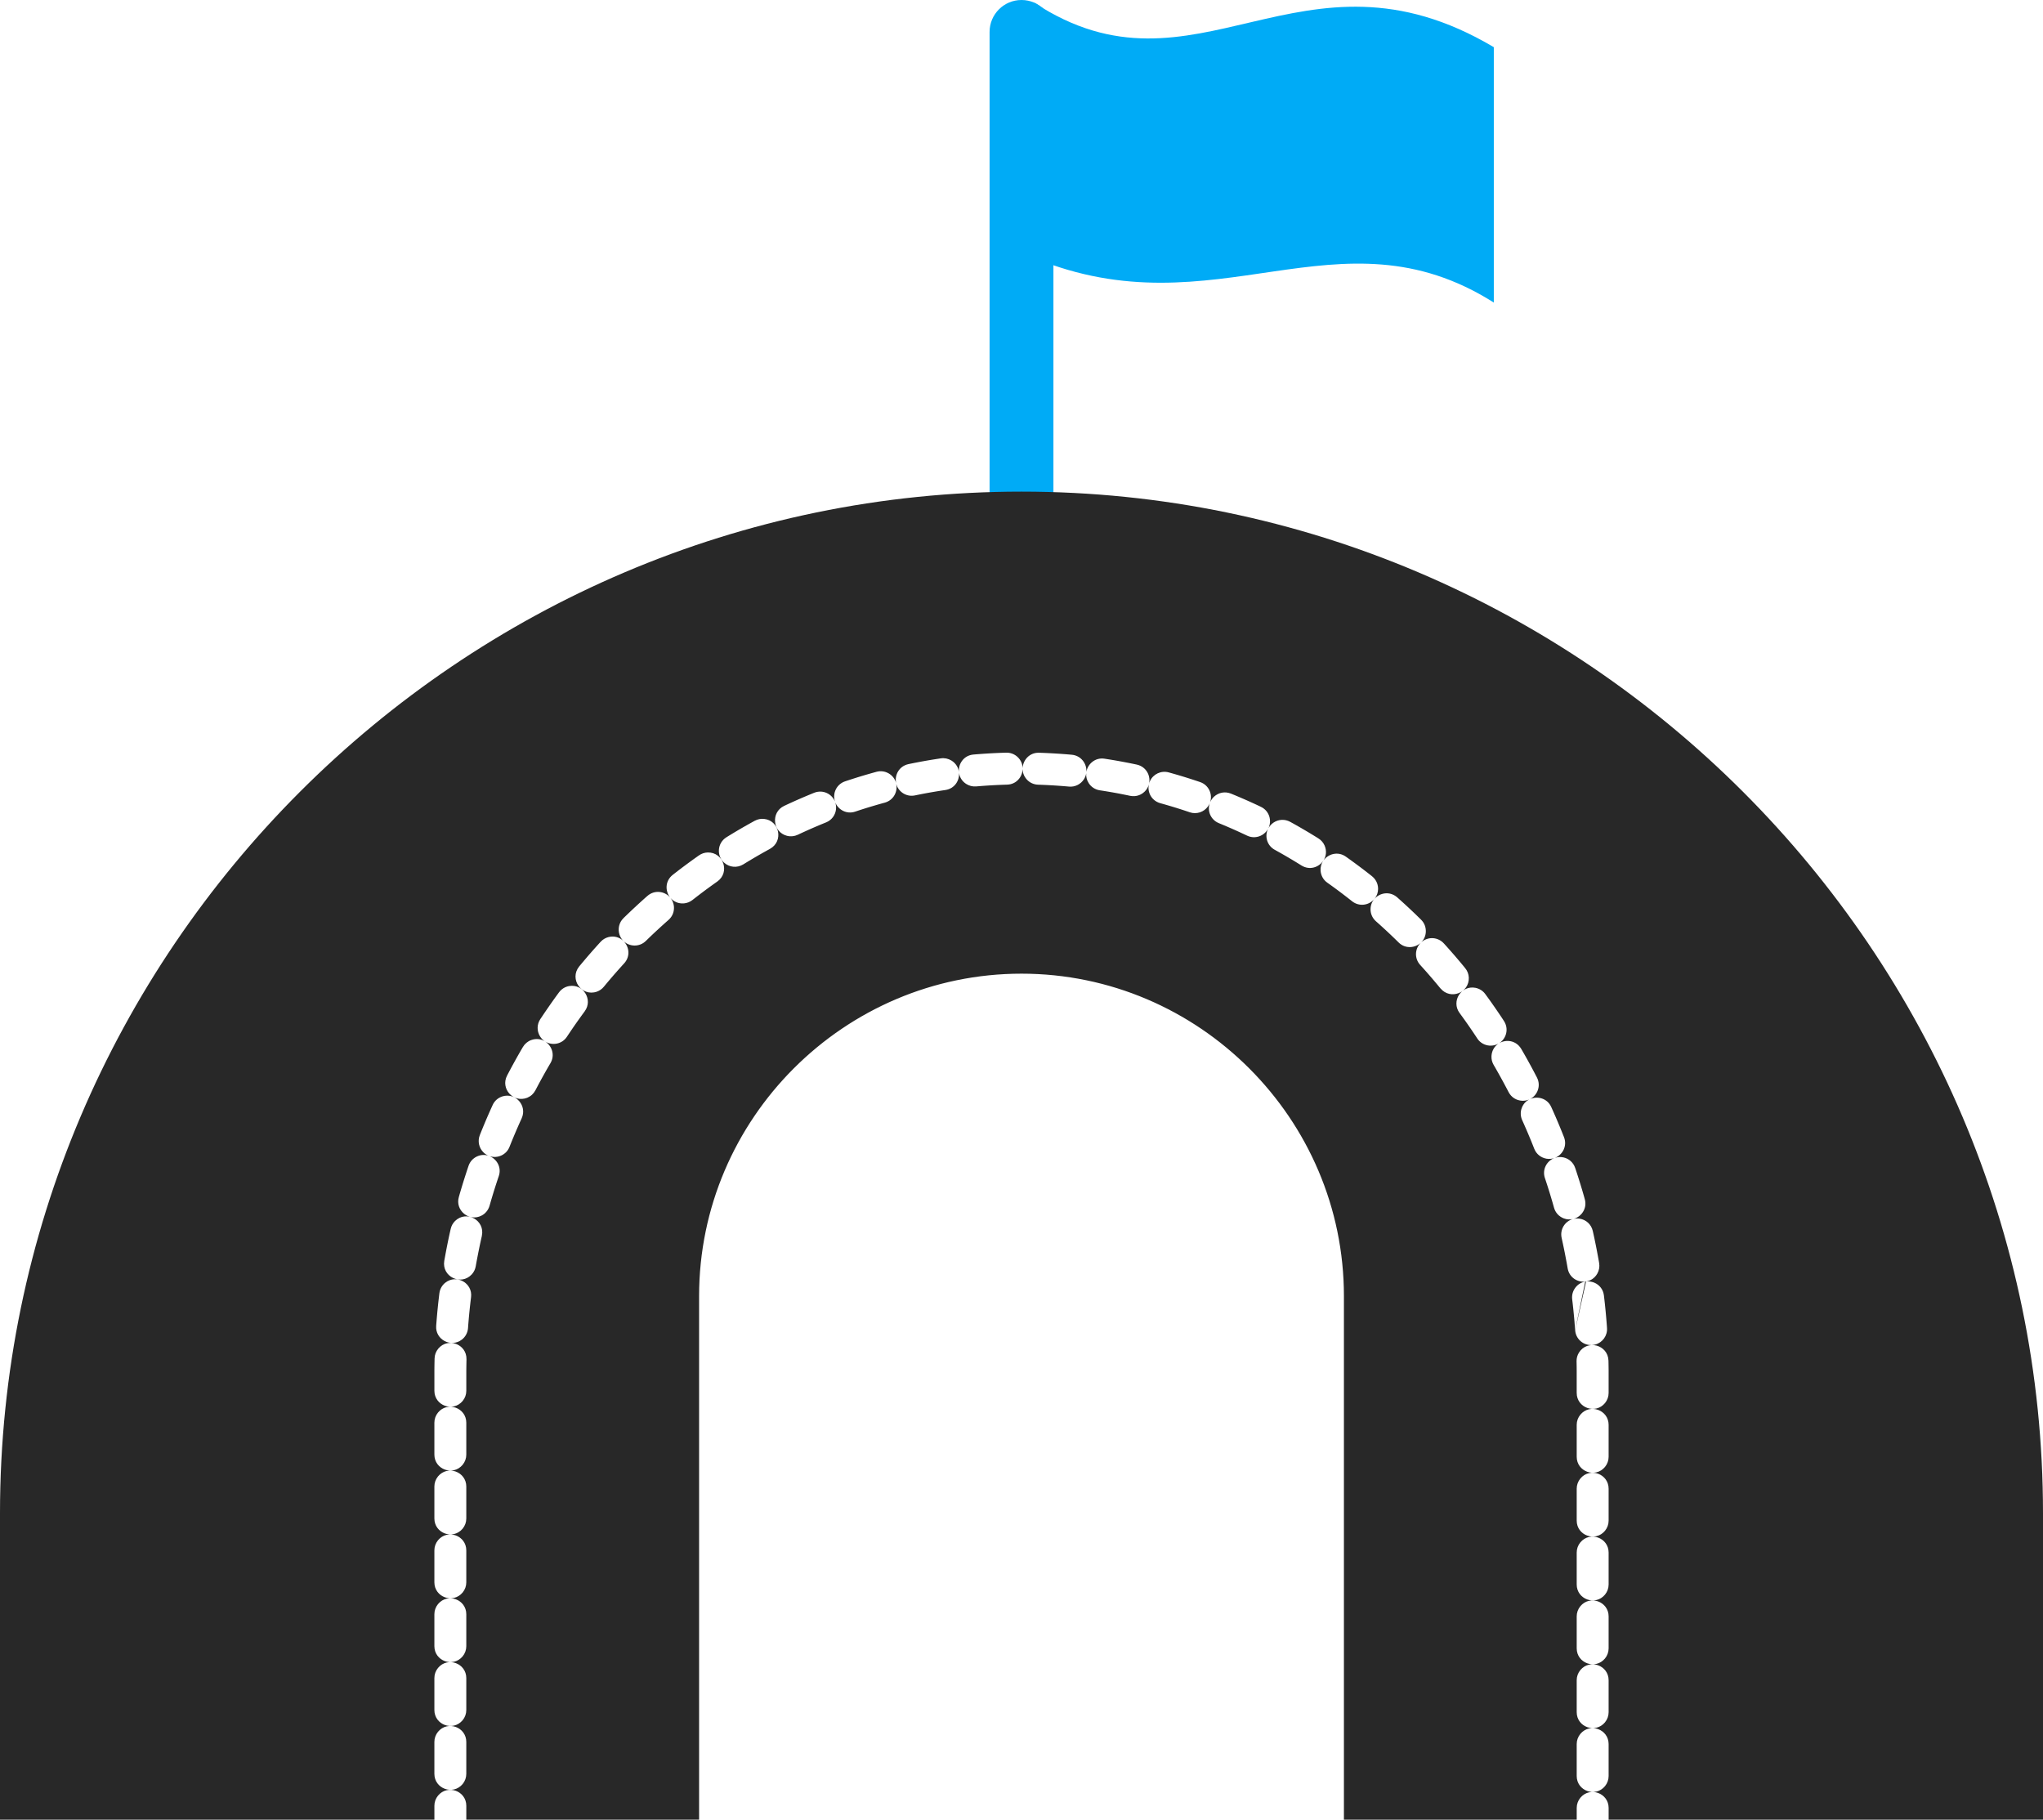
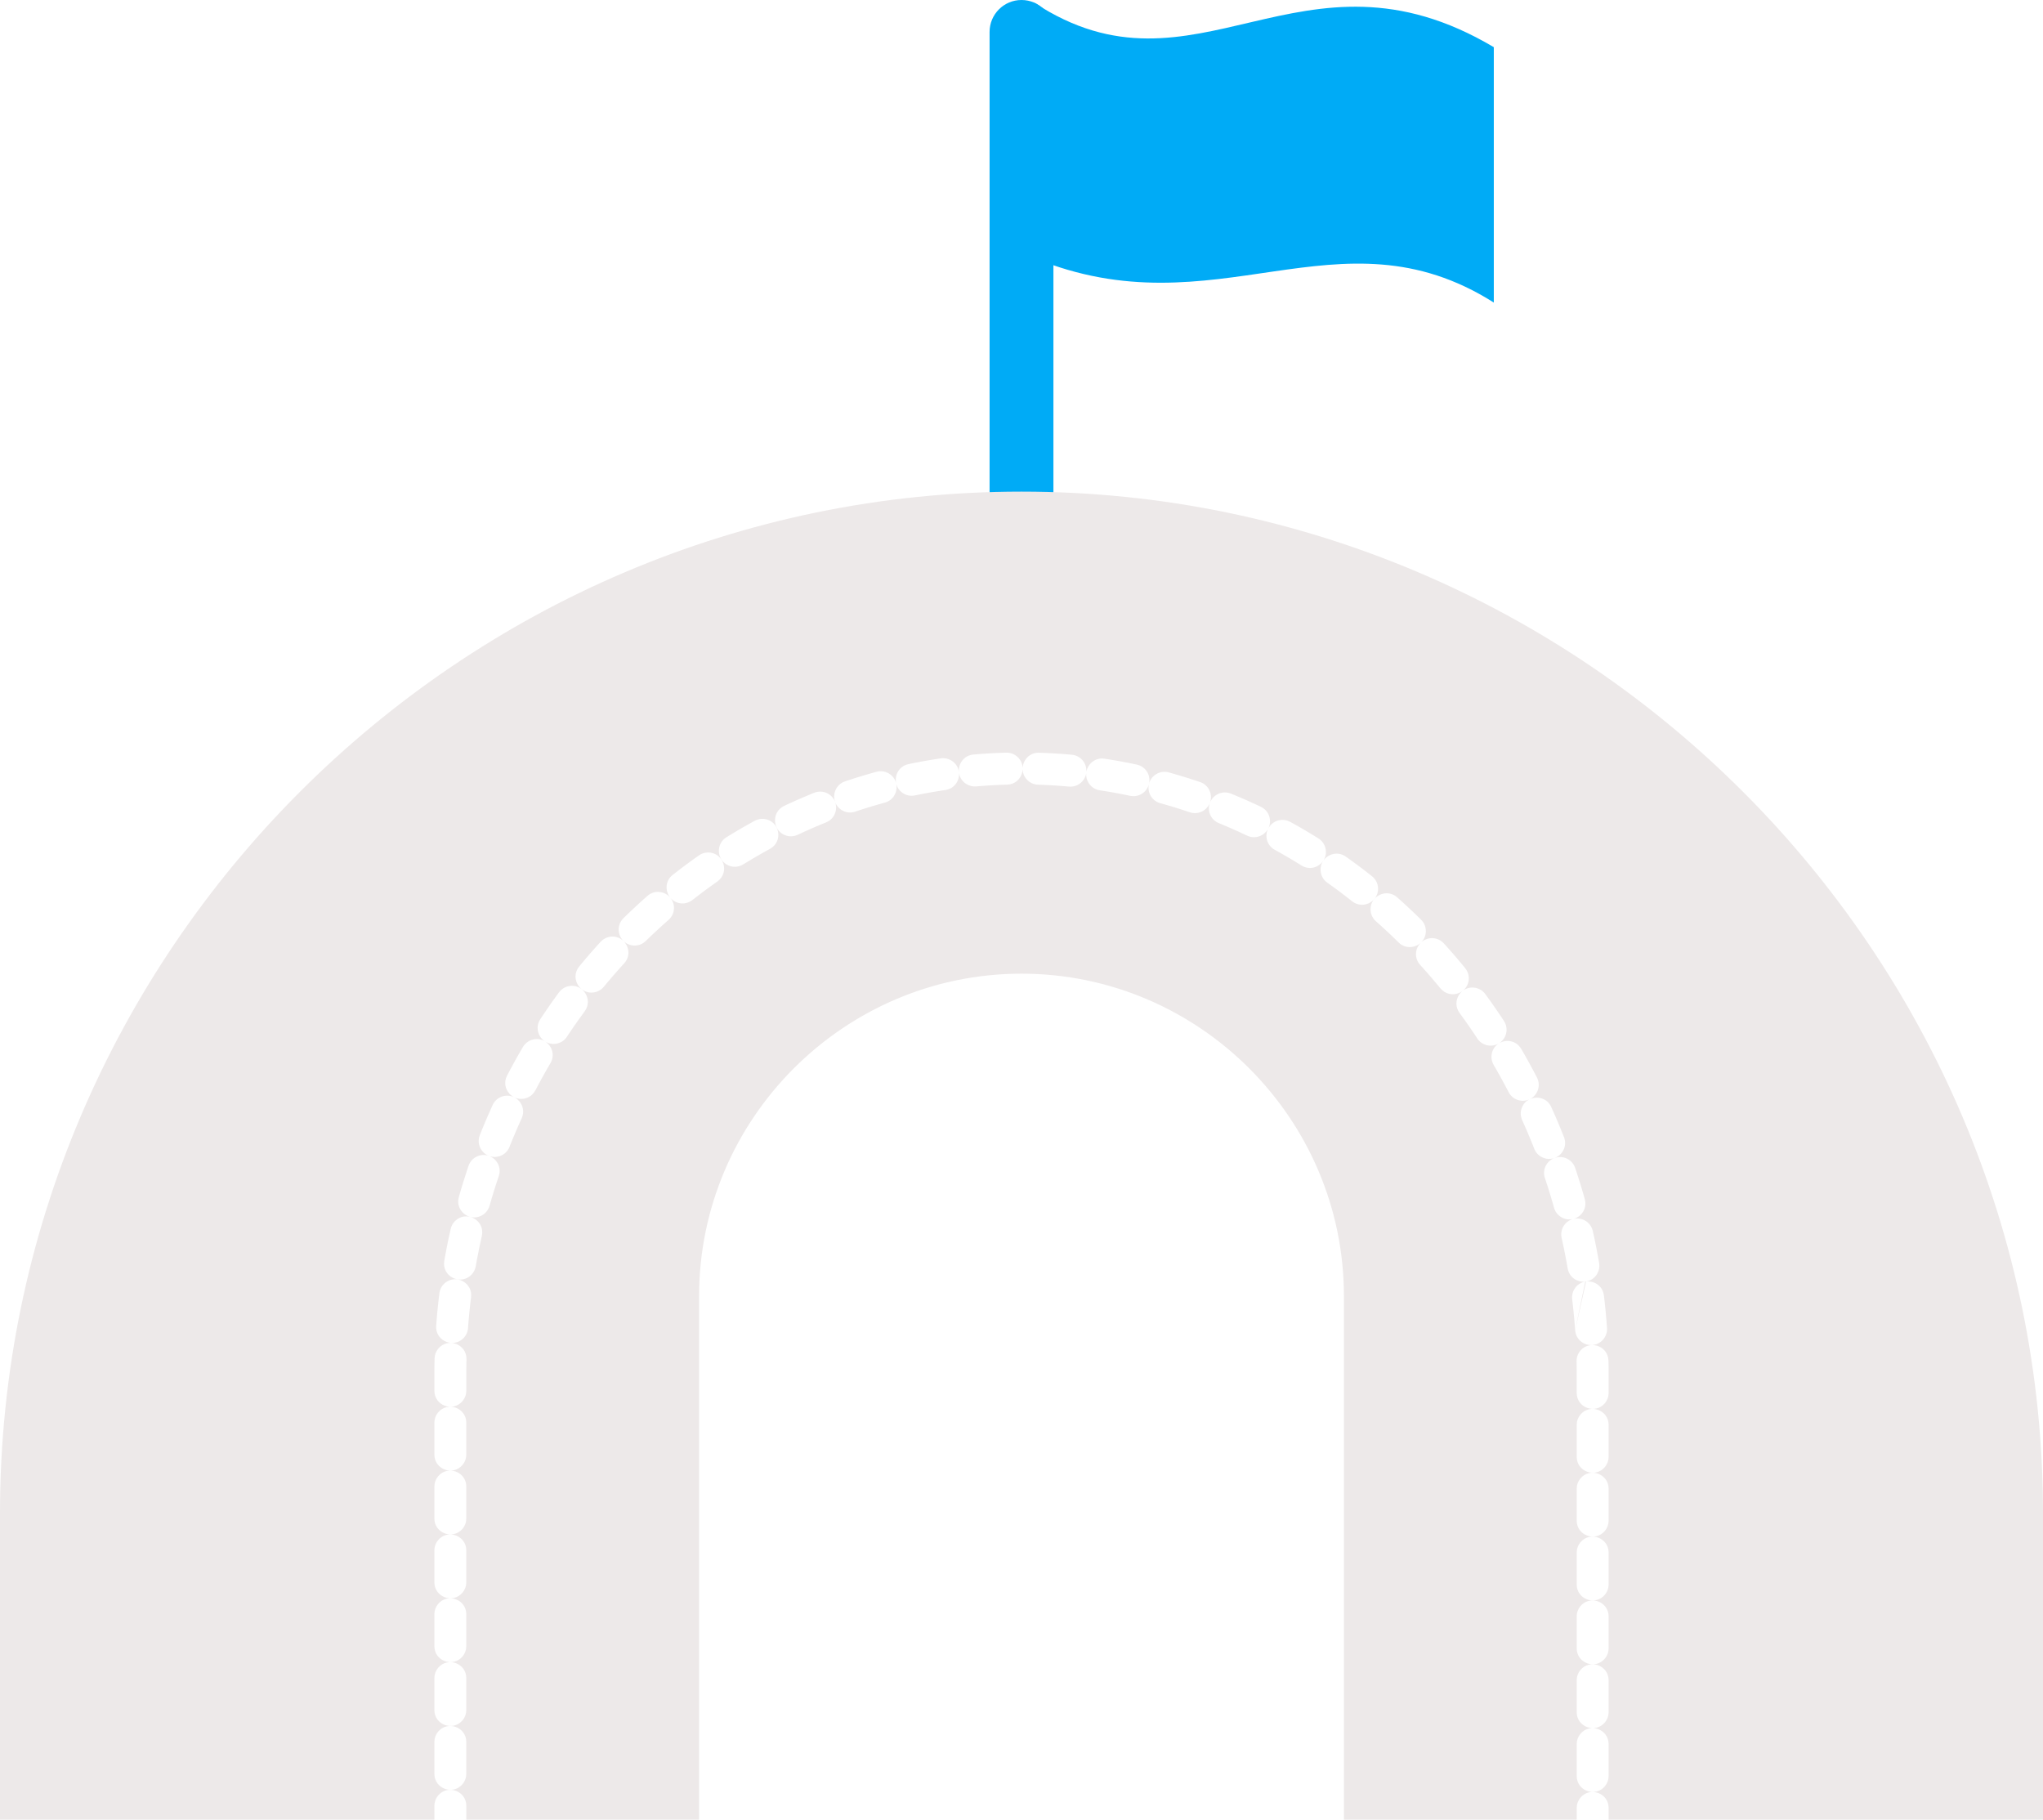
<svg xmlns="http://www.w3.org/2000/svg" id="Layer_2" data-name="Layer 2" viewBox="0 0 179.819 160.152">
  <g id="Color" fill="#00ABF6">
    <path d="M87.1,43.269c0,1.551,1.258,2.81,2.81,2.81s2.809-1.258,2.809-2.81V2.81c0-1.552-1.258-2.81-2.809-2.81s-2.81,1.258-2.81,2.81v40.46Z" />
    <path d="M91.022.229c14.255,9.394,23.461-6.171,40.459,3.923v22.477c-13.705-8.678-24.448,2.679-40.459-3.923V.229Z" fill-rule="evenodd" />
  </g>
  <g id="Grey" fill="#282828">
-     <path d="M89.909,43.269h0c49.451,0,89.91,40.459,89.91,89.91v26.973h-38.232v-1.031c0-1.311-1.648-1.908-2.489-.894-.208.257-.32.562-.32.894v1.031h-20.49v-46.079c0-7.805-3.191-14.9-8.335-20.043-5.142-5.143-12.237-8.335-20.043-8.335h0c-7.805,0-14.9,3.192-20.043,8.335s-8.335,12.238-8.335,20.043v46.079h-20.489v-1.221c0-1.311-1.647-1.907-2.489-.894-.208.256-.32.562-.32.894v1.221H0v-26.973C0,83.728,40.459,43.269,89.909,43.269h0ZM138.641,117.081c.066.879.904,1.478,1.758,1.258.651-.171,1.096-.788,1.045-1.461l-.007-.105-.026-.346-.028-.345-.03-.344-.032-.344-.034-.343-.036-.343-.038-.342-.04-.341-.003-.019c-.102-.833-.855-1.299-1.568-1.217l-.959,4.292h0ZM139.6,112.789c.384-.061.75-.283.985-.686.166-.293.222-.611.166-.943l-.03-.177-.061-.334-.062-.334-.063-.333-.065-.333-.068-.332-.068-.331-.072-.331-.07-.317c-.133-.57-.577-.985-1.155-1.08-.18-.026-.353-.019-.516.017.695-.204,1.193-.941.967-1.733l-.041-.148-.092-.322-.094-.321-.096-.32-.097-.32-.1-.318-.101-.317-.103-.317-.104-.316-.021-.058c-.156-.462-.549-.816-1.026-.919-.267-.058-.524-.038-.754.041.686-.268,1.101-1.057.799-1.824l-.017-.043-.122-.307-.124-.306-.125-.305-.127-.304-.129-.303-.13-.303-.133-.301-.134-.3-.083-.184c-.341-.757-1.189-.983-1.845-.703.644-.343.961-1.168.588-1.892l-.088-.168-.151-.289-.153-.288-.155-.287-.156-.286-.158-.285-.159-.284-.161-.282-.163-.282-.045-.076c-.448-.739-1.311-.85-1.923-.496.611-.4.863-1.255.404-1.956l-.148-.226-.18-.27-.181-.268-.183-.266-.184-.266-.185-.265-.186-.262-.189-.262-.191-.26-.017-.025c-.209-.284-.505-.465-.848-.54-1.263-.252-2.171,1.178-1.409,2.214l.009.011.18.247.179.248.178.249.176.251.175.252.173.253.172.254.17.255.149.226c.244.374.648.597,1.092.626.292.014.556-.055.777-.183-.34.223-.59.597-.622,1.092-.015.285.05.543.192.79l.037.062.154.268.153.269.151.269.149.27.149.271.147.273.146.274.145.274.087.169c.245.458.68.729,1.197.755.217.007.418-.033.598-.11-.279.149-.513.398-.64.742-.134.346-.114.738.037,1.075l.077.169.127.286.125.286.124.287.122.289.121.289.119.289.117.291.115.292.017.042c.183.464.583.781,1.069.87.247.041.483.017.694-.056-.663.257-1.083,1.006-.826,1.765l.015.042.099.3.098.301.096.302.095.302.092.303.091.304.089.305.088.306.041.148c.123.433.431.766.849.93.27.104.54.119.789.065-.677.201-1.136.898-.97,1.656l.066.3.067.314.066.315.064.316.062.316.06.317.06.317.057.318.03.178c.149.807.866,1.226,1.547,1.152l.069-.01h0ZM139.53,112.798c-.333.055-.652.232-.886.551-.216.294-.308.649-.264,1.01v.003s.039.324.039.324l.036.325.034.326.032.326.031.328.028.327.026.328.025.329.007.106.89-4.283h0ZM138.777,156.311c0,1.311,1.648,1.908,2.489.894.208-.257.32-.562.32-.894v-2.81c0-1.311-1.648-1.907-2.489-.894-.208.257-.32.562-.32.894v2.81h0ZM138.777,150.692c0,1.311,1.648,1.907,2.489.894.208-.257.32-.562.32-.894v-2.81c0-1.311-1.648-1.907-2.489-.894-.208.256-.32.562-.32.894v2.81h0ZM138.777,145.073c0,1.311,1.648,1.908,2.489.894.208-.257.32-.562.32-.894v-2.81c0-1.311-1.648-1.907-2.489-.894-.208.257-.32.562-.32.894v2.81h0ZM138.777,139.454c0,1.311,1.648,1.907,2.489.894.208-.256.32-.562.32-.894v-2.81c0-1.311-1.648-1.907-2.489-.893-.208.256-.32.562-.32.893v2.81h0ZM138.777,133.834c0,1.311,1.648,1.908,2.489.894.208-.257.32-.562.32-.894v-2.809c0-1.311-1.648-1.908-2.489-.894-.208.257-.32.562-.32.894v2.809h0ZM138.777,128.215c0,1.311,1.648,1.907,2.489.894.208-.256.32-.562.32-.894v-2.81c0-1.311-1.648-1.907-2.489-.894-.208.256-.32.562-.32.894v2.81h0ZM138.777,122.596c0,1.311,1.648,1.907,2.489.894.208-.257.32-.562.32-.894v-1.986s-.004-.352-.004-.352l-.006-.351-.003-.155c-.043-1.4-1.871-1.888-2.606-.694-.142.239-.207.484-.203.762l.004.138.005.334.003.334v.334s0,1.635,0,1.635h0ZM126.794,86.997c.865,1.03,2.531.394,2.486-.957-.016-.31-.123-.594-.321-.834l-.191-.233-.205-.247-.207-.245-.208-.244-.209-.243-.211-.241-.212-.24-.213-.239-.215-.237-.014-.015c-.499-.532-1.297-.607-1.881-.169-.035.026-.068.054-.1.083.23-.23.386-.545.404-.922.014-.41-.127-.784-.422-1.073l-.207-.203-.228-.223-.231-.221-.231-.219-.233-.218-.233-.216-.235-.215-.236-.213-.237-.212-.035-.031c-.647-.557-1.524-.403-1.996.146.107-.131.194-.285.254-.459.182-.563-.004-1.173-.469-1.54l-.195-.154-.25-.195-.252-.194-.253-.192-.254-.19-.255-.189-.256-.187-.258-.187-.258-.184-.08-.057c-.684-.48-1.551-.242-1.966.358.237-.362.314-.837.109-1.323-.12-.268-.299-.477-.548-.633l-.159-.099-.27-.166-.271-.165-.272-.163-.273-.161-.274-.16-.275-.158-.275-.156-.277-.154-.144-.079c-.468-.251-1.016-.227-1.458.068-.199.137-.35.31-.452.501.323-.664.089-1.531-.661-1.887l-.109-.053-.287-.135-.289-.133-.289-.131-.291-.13-.291-.127-.292-.126-.293-.124-.293-.122-.208-.085c-.524-.206-1.077-.099-1.492.279-.152.146-.265.315-.338.494.244-.711-.12-1.529-.878-1.786l-.069-.024-.303-.101-.304-.1-.305-.098-.305-.096-.307-.094-.307-.092-.308-.09-.309-.088-.249-.069c-.665-.18-1.356.139-1.648.764-.358.8.059,1.704.902,1.945l.232.064.291.083.29.085.289.086.288.088.288.091.287.092.286.094.285.096.069.024c.587.199,1.239-.011,1.598-.518.063-.091.115-.185.155-.283-.23.671.075,1.458.802,1.756l.191.079.277.115.276.117.275.119.274.12.274.123.272.124.272.126.272.127.11.052c.436.208.936.174,1.347-.079.218-.138.381-.32.49-.522-.31.64-.104,1.462.592,1.846l.128.07.262.146.261.148.26.149.259.151.259.153.257.154.257.156.255.157.158.099c.714.434,1.506.164,1.898-.4-.156.238-.242.531-.221.856.036.433.239.806.597,1.057l.066.047.244.174.243.176.242.178.241.179.24.181.239.182.238.184.237.185.194.154c.625.481,1.46.359,1.93-.187-.212.259-.336.601-.31.995.03.369.196.703.475.948l.022.02.226.201.224.202.223.204.222.205.22.206.22.208.218.209.217.211.207.203c.578.566,1.428.495,1.941.021-.531.525-.568,1.383-.048,1.951l.003.003.203.225.202.226.201.227.199.229.199.23.197.231.195.232.195.234.19.232h0ZM99.475,70.043c.54.109,1.062-.086,1.404-.517.627-.831.193-2.011-.822-2.233l-.064-.013-.316-.066-.317-.064-.317-.061-.318-.06-.318-.058-.319-.056-.32-.053-.321-.051-.234-.036c-.816-.125-1.476.46-1.596,1.166.059-.73-.469-1.439-1.278-1.514l-.132-.012-.327-.028-.328-.025-.328-.023-.329-.021-.329-.019-.33-.017-.33-.015-.331-.012-.124-.004c-.837-.025-1.418.646-1.442,1.367-.005-.354-.144-.712-.446-.995-.275-.257-.63-.39-1.006-.378l-.305.009-.331.012-.33.015-.33.017-.33.019-.328.021-.329.023-.327.025-.271.023c-.859.079-1.343.83-1.273,1.547-.047-.394-.26-.773-.663-1.021-.285-.17-.608-.24-.938-.189l-.102.015-.321.049-.32.051-.32.053-.319.055-.319.058-.317.06-.318.061-.316.064-.194.041c-.823.18-1.23.958-1.084,1.662-.089-.334-.304-.643-.655-.848-.333-.189-.703-.238-1.074-.138l-.123.034-.309.086-.309.088-.308.09-.307.092-.307.094-.305.096-.305.098-.304.1-.192.064c-.396.134-.716.44-.862.832-.123.324-.119.648-.023.934-.279-.674-1.063-1.064-1.826-.764l-.089.036-.294.121-.295.123-.293.124-.292.126-.291.127-.29.13-.289.131-.289.134-.226.106c-1.186.563-1.018,2.308.258,2.632.316.08.65.046.945-.093l.209-.099.272-.125.273-.124.274-.123.274-.12.275-.119.276-.117.277-.115.278-.114.089-.036c.477-.195.8-.618.866-1.129.025-.221.001-.43-.062-.619.265.64.996,1.06,1.754.803l.175-.059.286-.094.287-.092.287-.09.289-.088.289-.086.29-.085.291-.083.291-.081.124-.033c.781-.223,1.142-.976,1.002-1.649.081.309.273.599.584.811.323.209.686.278,1.065.202l.176-.037.299-.06.299-.058.3-.056.3-.054.302-.052.302-.05.302-.048.303-.046.102-.015c.816-.126,1.256-.849,1.189-1.538.044.377.242.743.62.995.269.174.576.256.896.227l.252-.021.31-.024.309-.022.31-.02.31-.018.311-.016.311-.014.312-.012.305-.01c.805-.024,1.332-.678,1.356-1.367.004.318.118.643.368.916.258.284.615.445.999.457l.105.003.312.012.311.014.311.016.311.018.31.02.309.022.31.024.308.026.133.012c.526.049,1.031-.208,1.314-.652.103-.165.166-.339.196-.514-.024.287.042.587.221.863.217.343.574.569.974.63l.217.033.302.048.302.05.301.052.301.054.3.056.299.059.299.06.298.062.064.014h0ZM67.777,74.705c1.211-.668.836-2.497-.541-2.632-.281-.028-.556.033-.805.165l-.031.017-.277.153-.277.154-.276.156-.274.158-.274.159-.273.162-.273.163-.27.165-.268.165c-.792.495-.893,1.591-.212,2.227.472.431,1.148.491,1.692.161l.254-.156.256-.155.257-.154.258-.152.259-.151.261-.149.261-.148.262-.146.263-.144.031-.017h0ZM63.144,77.578c1.124-.806.538-2.573-.846-2.55-.287.009-.544.093-.779.258l-.228.161-.259.185-.257.186-.256.187-.255.189-.254.19-.253.192-.252.194-.251.195-.052.041c-.674.542-.661,1.421-.221,1.98-.48-.556-1.368-.686-1.997-.134l-.171.15-.237.212-.236.214-.235.215-.233.216-.233.218-.231.219-.23.22-.229.222-.077.077c-.387.378-.515.947-.342,1.457.073.21.187.388.329.532-.316-.297-.77-.455-1.286-.334-.278.071-.511.207-.706.419l-.136.148-.215.238-.213.238-.212.24-.211.241-.209.243-.208.245-.207.245-.205.246-.076.092c-.889,1.106.215,2.677,1.558,2.214.247-.09.451-.232.618-.436l.065-.079.194-.234.196-.232.197-.231.198-.23.2-.229.201-.228.202-.226.203-.225.136-.148c.559-.622.434-1.453-.052-1.942.523.492,1.387.531,1.953-.023l.066-.064.216-.21.219-.21.219-.207.221-.206.222-.205.223-.204.224-.202.225-.201.171-.15c.345-.31.511-.742.465-1.203-.032-.279-.138-.52-.29-.714.27.311.68.509,1.179.468.279-.027.526-.126.748-.299l.039-.031.237-.185.238-.183.238-.182.241-.181.24-.178.243-.178.243-.176.244-.175.228-.161h0ZM51.468,89c.742-1.009-.124-2.422-1.364-2.216-.363.06-.685.26-.902.556l-.126.17-.189.26-.188.262-.186.263-.185.265-.184.266-.183.267-.181.268-.18.269-.05.075c-.299.457-.305,1.036-.022,1.502.113.185.261.333.426.441-.336-.204-.763-.271-1.203-.108-.304.11-.564.331-.727.61l-.136.232-.163.281-.161.283-.159.284-.158.285-.156.286-.155.287-.153.288-.152.289c-.598,1.156.551,2.432,1.779,1.949.318-.137.549-.344.713-.65l.144-.274.145-.274.147-.273.149-.271.15-.27.151-.27.153-.269.154-.267.137-.232c.413-.714.122-1.51-.458-1.89.616.373,1.472.234,1.906-.431l.04-.061.171-.255.172-.255.173-.253.175-.252.176-.251.178-.25.179-.248.18-.248.126-.171h0ZM45.919,98.419c.498-1.108-.533-2.279-1.698-1.923-.383.125-.692.388-.858.758l-.026.057-.136.3-.133.3-.133.301-.131.303-.128.303-.127.304-.125.305-.124.307-.069.173c-.209.531-.076,1.136.337,1.531.131.125.277.219.432.282-.316-.105-.677-.099-1.027.067-.352.166-.61.458-.735.826l-.077.23-.104.316-.103.317-.101.317-.1.319-.097.319-.096.32-.094.321-.082.288c-.334,1.17.901,2.188,1.986,1.635.352-.176.61-.495.718-.872l.078-.271.089-.306.091-.304.092-.303.095-.303.096-.302.098-.301.099-.3.077-.229c.258-.759-.169-1.483-.807-1.748.676.223,1.466-.096,1.75-.82l.063-.159.117-.29.119-.29.121-.289.122-.288.124-.287.125-.286.127-.286.129-.284.026-.058h0ZM42.411,108.771c.3-1.369-1.356-2.287-2.358-1.308-.195.196-.319.42-.382.689l-.039.171-.074.33-.071.331-.069.331-.067.332-.065.333-.063.333-.061.334-.059.325c-.233,1.381,1.462,2.218,2.418,1.193.187-.204.299-.436.35-.707l.055-.309.059-.317.061-.316.062-.316.064-.315.065-.315.068-.314.069-.312.039-.172h0ZM41.462,114.163c.153-1.239-1.284-2.048-2.269-1.269-.291.231-.475.563-.52.932l-.024.199-.04.341-.039.342-.035.343-.035.343-.031.343-.03.345-.028.345-.02.262c-.092,1.205,1.299,1.954,2.262,1.212.317-.245.51-.61.541-1.009l.017-.245.027-.328.028-.328.03-.327.033-.326.034-.326.036-.325.038-.325.024-.199h0ZM41.058,119.622c.021-1.318-1.622-1.937-2.477-.932-.209.252-.326.553-.331.881l-.007.336-.006.351-.003.352v.352s0,1.445,0,1.445c0,1.311,1.647,1.907,2.489.894.208-.257.32-.562.32-.894v-1.779s.004-.334.004-.334l.005-.334.007-.336h0ZM41.042,125.215c0-1.311-1.647-1.907-2.489-.894-.208.256-.32.562-.32.894v2.81c0,1.311,1.647,1.907,2.489.893.208-.256.32-.562.32-.893v-2.81h0ZM41.042,130.835c0-1.312-1.647-1.908-2.489-.894-.208.257-.32.562-.32.894v2.81c0,1.311,1.647,1.907,2.489.894.208-.257.32-.562.32-.894v-2.81h0ZM41.042,136.454c0-1.311-1.647-1.907-2.489-.893-.208.256-.32.562-.32.893v2.81c0,1.311,1.647,1.907,2.489.894.208-.256.32-.562.32-.894v-2.81h0ZM41.042,142.074c0-1.311-1.647-1.908-2.489-.894-.208.257-.32.562-.32.894v2.81c0,1.311,1.647,1.907,2.489.894.208-.256.32-.562.32-.894v-2.81h0ZM41.042,147.693c0-1.311-1.647-1.907-2.489-.894-.208.256-.32.562-.32.894v2.81c0,1.311,1.647,1.907,2.489.894.208-.256.32-.562.32-.894v-2.81h0ZM41.042,153.312c0-1.311-1.647-1.907-2.489-.894-.208.257-.32.562-.32.894v2.81c0,1.311,1.647,1.907,2.489.894.208-.257.32-.562.32-.894v-2.81Z" fill-rule="evenodd" />
+     <path d="M89.909,43.269h0c49.451,0,89.91,40.459,89.91,89.91v26.973h-38.232v-1.031c0-1.311-1.648-1.908-2.489-.894-.208.257-.32.562-.32.894v1.031h-20.49v-46.079c0-7.805-3.191-14.9-8.335-20.043-5.142-5.143-12.237-8.335-20.043-8.335h0c-7.805,0-14.9,3.192-20.043,8.335s-8.335,12.238-8.335,20.043v46.079h-20.489v-1.221c0-1.311-1.647-1.907-2.489-.894-.208.256-.32.562-.32.894v1.221H0v-26.973C0,83.728,40.459,43.269,89.909,43.269h0ZM138.641,117.081c.066.879.904,1.478,1.758,1.258.651-.171,1.096-.788,1.045-1.461l-.007-.105-.026-.346-.028-.345-.03-.344-.032-.344-.034-.343-.036-.343-.038-.342-.04-.341-.003-.019c-.102-.833-.855-1.299-1.568-1.217l-.959,4.292h0ZM139.6,112.789c.384-.061.75-.283.985-.686.166-.293.222-.611.166-.943l-.03-.177-.061-.334-.062-.334-.063-.333-.065-.333-.068-.332-.068-.331-.072-.331-.07-.317c-.133-.57-.577-.985-1.155-1.08-.18-.026-.353-.019-.516.017.695-.204,1.193-.941.967-1.733l-.041-.148-.092-.322-.094-.321-.096-.32-.097-.32-.1-.318-.101-.317-.103-.317-.104-.316-.021-.058c-.156-.462-.549-.816-1.026-.919-.267-.058-.524-.038-.754.041.686-.268,1.101-1.057.799-1.824l-.017-.043-.122-.307-.124-.306-.125-.305-.127-.304-.129-.303-.13-.303-.133-.301-.134-.3-.083-.184c-.341-.757-1.189-.983-1.845-.703.644-.343.961-1.168.588-1.892l-.088-.168-.151-.289-.153-.288-.155-.287-.156-.286-.158-.285-.159-.284-.161-.282-.163-.282-.045-.076c-.448-.739-1.311-.85-1.923-.496.611-.4.863-1.255.404-1.956l-.148-.226-.18-.27-.181-.268-.183-.266-.184-.266-.185-.265-.186-.262-.189-.262-.191-.26-.017-.025c-.209-.284-.505-.465-.848-.54-1.263-.252-2.171,1.178-1.409,2.214l.009.011.18.247.179.248.178.249.176.251.175.252.173.253.172.254.17.255.149.226c.244.374.648.597,1.092.626.292.014.556-.055.777-.183-.34.223-.59.597-.622,1.092-.015.285.05.543.192.79l.037.062.154.268.153.269.151.269.149.27.149.271.147.273.146.274.145.274.087.169c.245.458.68.729,1.197.755.217.007.418-.033.598-.11-.279.149-.513.398-.64.742-.134.346-.114.738.037,1.075l.077.169.127.286.125.286.124.287.122.289.121.289.119.289.117.291.115.292.017.042c.183.464.583.781,1.069.87.247.041.483.017.694-.056-.663.257-1.083,1.006-.826,1.765l.015.042.099.3.098.301.096.302.095.302.092.303.091.304.089.305.088.306.041.148c.123.433.431.766.849.93.27.104.54.119.789.065-.677.201-1.136.898-.97,1.656l.066.3.067.314.066.315.064.316.062.316.06.317.06.317.057.318.03.178c.149.807.866,1.226,1.547,1.152l.069-.01h0ZM139.53,112.798c-.333.055-.652.232-.886.551-.216.294-.308.649-.264,1.01v.003s.039.324.039.324l.036.325.034.326.032.326.031.328.028.327.026.328.025.329.007.106.89-4.283h0ZM138.777,156.311c0,1.311,1.648,1.908,2.489.894.208-.257.32-.562.32-.894v-2.81c0-1.311-1.648-1.907-2.489-.894-.208.257-.32.562-.32.894v2.81h0ZM138.777,150.692c0,1.311,1.648,1.907,2.489.894.208-.257.32-.562.32-.894v-2.81c0-1.311-1.648-1.907-2.489-.894-.208.256-.32.562-.32.894v2.81h0ZM138.777,145.073c0,1.311,1.648,1.908,2.489.894.208-.257.32-.562.32-.894v-2.81c0-1.311-1.648-1.907-2.489-.894-.208.257-.32.562-.32.894v2.81h0ZM138.777,139.454c0,1.311,1.648,1.907,2.489.894.208-.256.32-.562.32-.894v-2.81c0-1.311-1.648-1.907-2.489-.893-.208.256-.32.562-.32.893v2.81h0ZM138.777,133.834c0,1.311,1.648,1.908,2.489.894.208-.257.32-.562.32-.894v-2.809c0-1.311-1.648-1.908-2.489-.894-.208.257-.32.562-.32.894v2.809h0ZM138.777,128.215c0,1.311,1.648,1.907,2.489.894.208-.256.32-.562.32-.894v-2.81c0-1.311-1.648-1.907-2.489-.894-.208.256-.32.562-.32.894v2.81h0ZM138.777,122.596c0,1.311,1.648,1.907,2.489.894.208-.257.32-.562.32-.894v-1.986s-.004-.352-.004-.352l-.006-.351-.003-.155c-.043-1.4-1.871-1.888-2.606-.694-.142.239-.207.484-.203.762l.004.138.005.334.003.334v.334s0,1.635,0,1.635h0ZM126.794,86.997c.865,1.03,2.531.394,2.486-.957-.016-.31-.123-.594-.321-.834l-.191-.233-.205-.247-.207-.245-.208-.244-.209-.243-.211-.241-.212-.24-.213-.239-.215-.237-.014-.015c-.499-.532-1.297-.607-1.881-.169-.035.026-.068.054-.1.083.23-.23.386-.545.404-.922.014-.41-.127-.784-.422-1.073l-.207-.203-.228-.223-.231-.221-.231-.219-.233-.218-.233-.216-.235-.215-.236-.213-.237-.212-.035-.031c-.647-.557-1.524-.403-1.996.146.107-.131.194-.285.254-.459.182-.563-.004-1.173-.469-1.54l-.195-.154-.25-.195-.252-.194-.253-.192-.254-.19-.255-.189-.256-.187-.258-.187-.258-.184-.08-.057c-.684-.48-1.551-.242-1.966.358.237-.362.314-.837.109-1.323-.12-.268-.299-.477-.548-.633l-.159-.099-.27-.166-.271-.165-.272-.163-.273-.161-.274-.16-.275-.158-.275-.156-.277-.154-.144-.079c-.468-.251-1.016-.227-1.458.068-.199.137-.35.31-.452.501.323-.664.089-1.531-.661-1.887l-.109-.053-.287-.135-.289-.133-.289-.131-.291-.13-.291-.127-.292-.126-.293-.124-.293-.122-.208-.085c-.524-.206-1.077-.099-1.492.279-.152.146-.265.315-.338.494.244-.711-.12-1.529-.878-1.786l-.069-.024-.303-.101-.304-.1-.305-.098-.305-.096-.307-.094-.307-.092-.308-.09-.309-.088-.249-.069c-.665-.18-1.356.139-1.648.764-.358.8.059,1.704.902,1.945l.232.064.291.083.29.085.289.086.288.088.288.091.287.092.286.094.285.096.069.024c.587.199,1.239-.011,1.598-.518.063-.091.115-.185.155-.283-.23.671.075,1.458.802,1.756l.191.079.277.115.276.117.275.119.274.12.274.123.272.124.272.126.272.127.11.052c.436.208.936.174,1.347-.079.218-.138.381-.32.49-.522-.31.64-.104,1.462.592,1.846l.128.07.262.146.261.148.26.149.259.151.259.153.257.154.257.156.255.157.158.099c.714.434,1.506.164,1.898-.4-.156.238-.242.531-.221.856.036.433.239.806.597,1.057l.066.047.244.174.243.176.242.178.241.179.24.181.239.182.238.184.237.185.194.154c.625.481,1.46.359,1.93-.187-.212.259-.336.601-.31.995.03.369.196.703.475.948l.022.02.226.201.224.202.223.204.222.205.22.206.22.208.218.209.217.211.207.203c.578.566,1.428.495,1.941.021-.531.525-.568,1.383-.048,1.951l.003.003.203.225.202.226.201.227.199.229.199.23.197.231.195.232.195.234.19.232h0ZM99.475,70.043c.54.109,1.062-.086,1.404-.517.627-.831.193-2.011-.822-2.233l-.064-.013-.316-.066-.317-.064-.317-.061-.318-.06-.318-.058-.319-.056-.32-.053-.321-.051-.234-.036c-.816-.125-1.476.46-1.596,1.166.059-.73-.469-1.439-1.278-1.514l-.132-.012-.327-.028-.328-.025-.328-.023-.329-.021-.329-.019-.33-.017-.33-.015-.331-.012-.124-.004c-.837-.025-1.418.646-1.442,1.367-.005-.354-.144-.712-.446-.995-.275-.257-.63-.39-1.006-.378l-.305.009-.331.012-.33.015-.33.017-.33.019-.328.021-.329.023-.327.025-.271.023c-.859.079-1.343.83-1.273,1.547-.047-.394-.26-.773-.663-1.021-.285-.17-.608-.24-.938-.189l-.102.015-.321.049-.32.051-.32.053-.319.055-.319.058-.317.06-.318.061-.316.064-.194.041c-.823.18-1.23.958-1.084,1.662-.089-.334-.304-.643-.655-.848-.333-.189-.703-.238-1.074-.138l-.123.034-.309.086-.309.088-.308.09-.307.092-.307.094-.305.096-.305.098-.304.1-.192.064c-.396.134-.716.44-.862.832-.123.324-.119.648-.023.934-.279-.674-1.063-1.064-1.826-.764l-.089.036-.294.121-.295.123-.293.124-.292.126-.291.127-.29.13-.289.131-.289.134-.226.106c-1.186.563-1.018,2.308.258,2.632.316.08.65.046.945-.093l.209-.099.272-.125.273-.124.274-.123.274-.12.275-.119.276-.117.277-.115.278-.114.089-.036c.477-.195.8-.618.866-1.129.025-.221.001-.43-.062-.619.265.64.996,1.06,1.754.803l.175-.059.286-.094.287-.092.287-.09.289-.088.289-.086.29-.085.291-.083.291-.081.124-.033c.781-.223,1.142-.976,1.002-1.649.081.309.273.599.584.811.323.209.686.278,1.065.202l.176-.037.299-.06.299-.058.3-.056.3-.054.302-.052.302-.05.302-.048.303-.046.102-.015c.816-.126,1.256-.849,1.189-1.538.044.377.242.743.62.995.269.174.576.256.896.227l.252-.021.31-.024.309-.022.31-.02.31-.018.311-.016.311-.014.312-.012.305-.01c.805-.024,1.332-.678,1.356-1.367.004.318.118.643.368.916.258.284.615.445.999.457l.105.003.312.012.311.014.311.016.311.018.31.02.309.022.31.024.308.026.133.012c.526.049,1.031-.208,1.314-.652.103-.165.166-.339.196-.514-.024.287.042.587.221.863.217.343.574.569.974.63l.217.033.302.048.302.05.301.052.301.054.3.056.299.059.299.06.298.062.064.014h0ZM67.777,74.705c1.211-.668.836-2.497-.541-2.632-.281-.028-.556.033-.805.165l-.031.017-.277.153-.277.154-.276.156-.274.158-.274.159-.273.162-.273.163-.27.165-.268.165c-.792.495-.893,1.591-.212,2.227.472.431,1.148.491,1.692.161l.254-.156.256-.155.257-.154.258-.152.259-.151.261-.149.261-.148.262-.146.263-.144.031-.017h0ZM63.144,77.578c1.124-.806.538-2.573-.846-2.55-.287.009-.544.093-.779.258l-.228.161-.259.185-.257.186-.256.187-.255.189-.254.19-.253.192-.252.194-.251.195-.052.041c-.674.542-.661,1.421-.221,1.98-.48-.556-1.368-.686-1.997-.134l-.171.15-.237.212-.236.214-.235.215-.233.216-.233.218-.231.219-.23.22-.229.222-.077.077c-.387.378-.515.947-.342,1.457.073.21.187.388.329.532-.316-.297-.77-.455-1.286-.334-.278.071-.511.207-.706.419l-.136.148-.215.238-.213.238-.212.24-.211.241-.209.243-.208.245-.207.245-.205.246-.076.092c-.889,1.106.215,2.677,1.558,2.214.247-.09.451-.232.618-.436l.065-.079.194-.234.196-.232.197-.231.198-.23.2-.229.201-.228.202-.226.203-.225.136-.148c.559-.622.434-1.453-.052-1.942.523.492,1.387.531,1.953-.023l.066-.064.216-.21.219-.21.219-.207.221-.206.222-.205.223-.204.224-.202.225-.201.171-.15c.345-.31.511-.742.465-1.203-.032-.279-.138-.52-.29-.714.27.311.68.509,1.179.468.279-.027.526-.126.748-.299l.039-.031.237-.185.238-.183.238-.182.241-.181.24-.178.243-.178.243-.176.244-.175.228-.161h0ZM51.468,89c.742-1.009-.124-2.422-1.364-2.216-.363.06-.685.26-.902.556l-.126.17-.189.26-.188.262-.186.263-.185.265-.184.266-.183.267-.181.268-.18.269-.05.075c-.299.457-.305,1.036-.022,1.502.113.185.261.333.426.441-.336-.204-.763-.271-1.203-.108-.304.11-.564.331-.727.61l-.136.232-.163.281-.161.283-.159.284-.158.285-.156.286-.155.287-.153.288-.152.289c-.598,1.156.551,2.432,1.779,1.949.318-.137.549-.344.713-.65l.144-.274.145-.274.147-.273.149-.271.15-.27.151-.27.153-.269.154-.267.137-.232c.413-.714.122-1.51-.458-1.89.616.373,1.472.234,1.906-.431l.04-.061.171-.255.172-.255.173-.253.175-.252.176-.251.178-.25.179-.248.18-.248.126-.171h0ZM45.919,98.419c.498-1.108-.533-2.279-1.698-1.923-.383.125-.692.388-.858.758l-.026.057-.136.3-.133.3-.133.301-.131.303-.128.303-.127.304-.125.305-.124.307-.069.173c-.209.531-.076,1.136.337,1.531.131.125.277.219.432.282-.316-.105-.677-.099-1.027.067-.352.166-.61.458-.735.826l-.077.23-.104.316-.103.317-.101.317-.1.319-.097.319-.096.32-.094.321-.082.288c-.334,1.17.901,2.188,1.986,1.635.352-.176.61-.495.718-.872l.078-.271.089-.306.091-.304.092-.303.095-.303.096-.302.098-.301.099-.3.077-.229c.258-.759-.169-1.483-.807-1.748.676.223,1.466-.096,1.75-.82l.063-.159.117-.29.119-.29.121-.289.122-.288.124-.287.125-.286.127-.286.129-.284.026-.058h0ZM42.411,108.771c.3-1.369-1.356-2.287-2.358-1.308-.195.196-.319.42-.382.689l-.039.171-.074.33-.071.331-.069.331-.067.332-.065.333-.063.333-.061.334-.059.325c-.233,1.381,1.462,2.218,2.418,1.193.187-.204.299-.436.35-.707l.055-.309.059-.317.061-.316.062-.316.064-.315.065-.315.068-.314.069-.312.039-.172h0ZM41.462,114.163c.153-1.239-1.284-2.048-2.269-1.269-.291.231-.475.563-.52.932l-.024.199-.04.341-.039.342-.035.343-.035.343-.031.343-.03.345-.028.345-.02.262c-.092,1.205,1.299,1.954,2.262,1.212.317-.245.51-.61.541-1.009l.017-.245.027-.328.028-.328.03-.327.033-.326.034-.326.036-.325.038-.325.024-.199h0ZM41.058,119.622c.021-1.318-1.622-1.937-2.477-.932-.209.252-.326.553-.331.881l-.007.336-.006.351-.003.352v.352s0,1.445,0,1.445c0,1.311,1.647,1.907,2.489.894.208-.257.32-.562.32-.894v-1.779s.004-.334.004-.334l.005-.334.007-.336h0ZM41.042,125.215c0-1.311-1.647-1.907-2.489-.894-.208.256-.32.562-.32.894v2.81c0,1.311,1.647,1.907,2.489.893.208-.256.32-.562.32-.893v-2.81h0ZM41.042,130.835c0-1.312-1.647-1.908-2.489-.894-.208.257-.32.562-.32.894v2.81c0,1.311,1.647,1.907,2.489.894.208-.257.32-.562.32-.894v-2.81h0ZM41.042,136.454c0-1.311-1.647-1.907-2.489-.893-.208.256-.32.562-.32.893v2.81c0,1.311,1.647,1.907,2.489.894.208-.256.32-.562.32-.894v-2.81h0ZM41.042,142.074c0-1.311-1.647-1.908-2.489-.894-.208.257-.32.562-.32.894v2.81c0,1.311,1.647,1.907,2.489.894.208-.256.32-.562.32-.894v-2.81h0ZM41.042,147.693c0-1.311-1.647-1.907-2.489-.894-.208.256-.32.562-.32.894v2.81c0,1.311,1.647,1.907,2.489.894.208-.256.32-.562.32-.894v-2.81h0ZM41.042,153.312c0-1.311-1.647-1.907-2.489-.894-.208.257-.32.562-.32.894v2.81c0,1.311,1.647,1.907,2.489.894.208-.257.32-.562.32-.894v-2.81Z" fill-rule="evenodd" fill="#ede9e9" />
  </g>
</svg>
